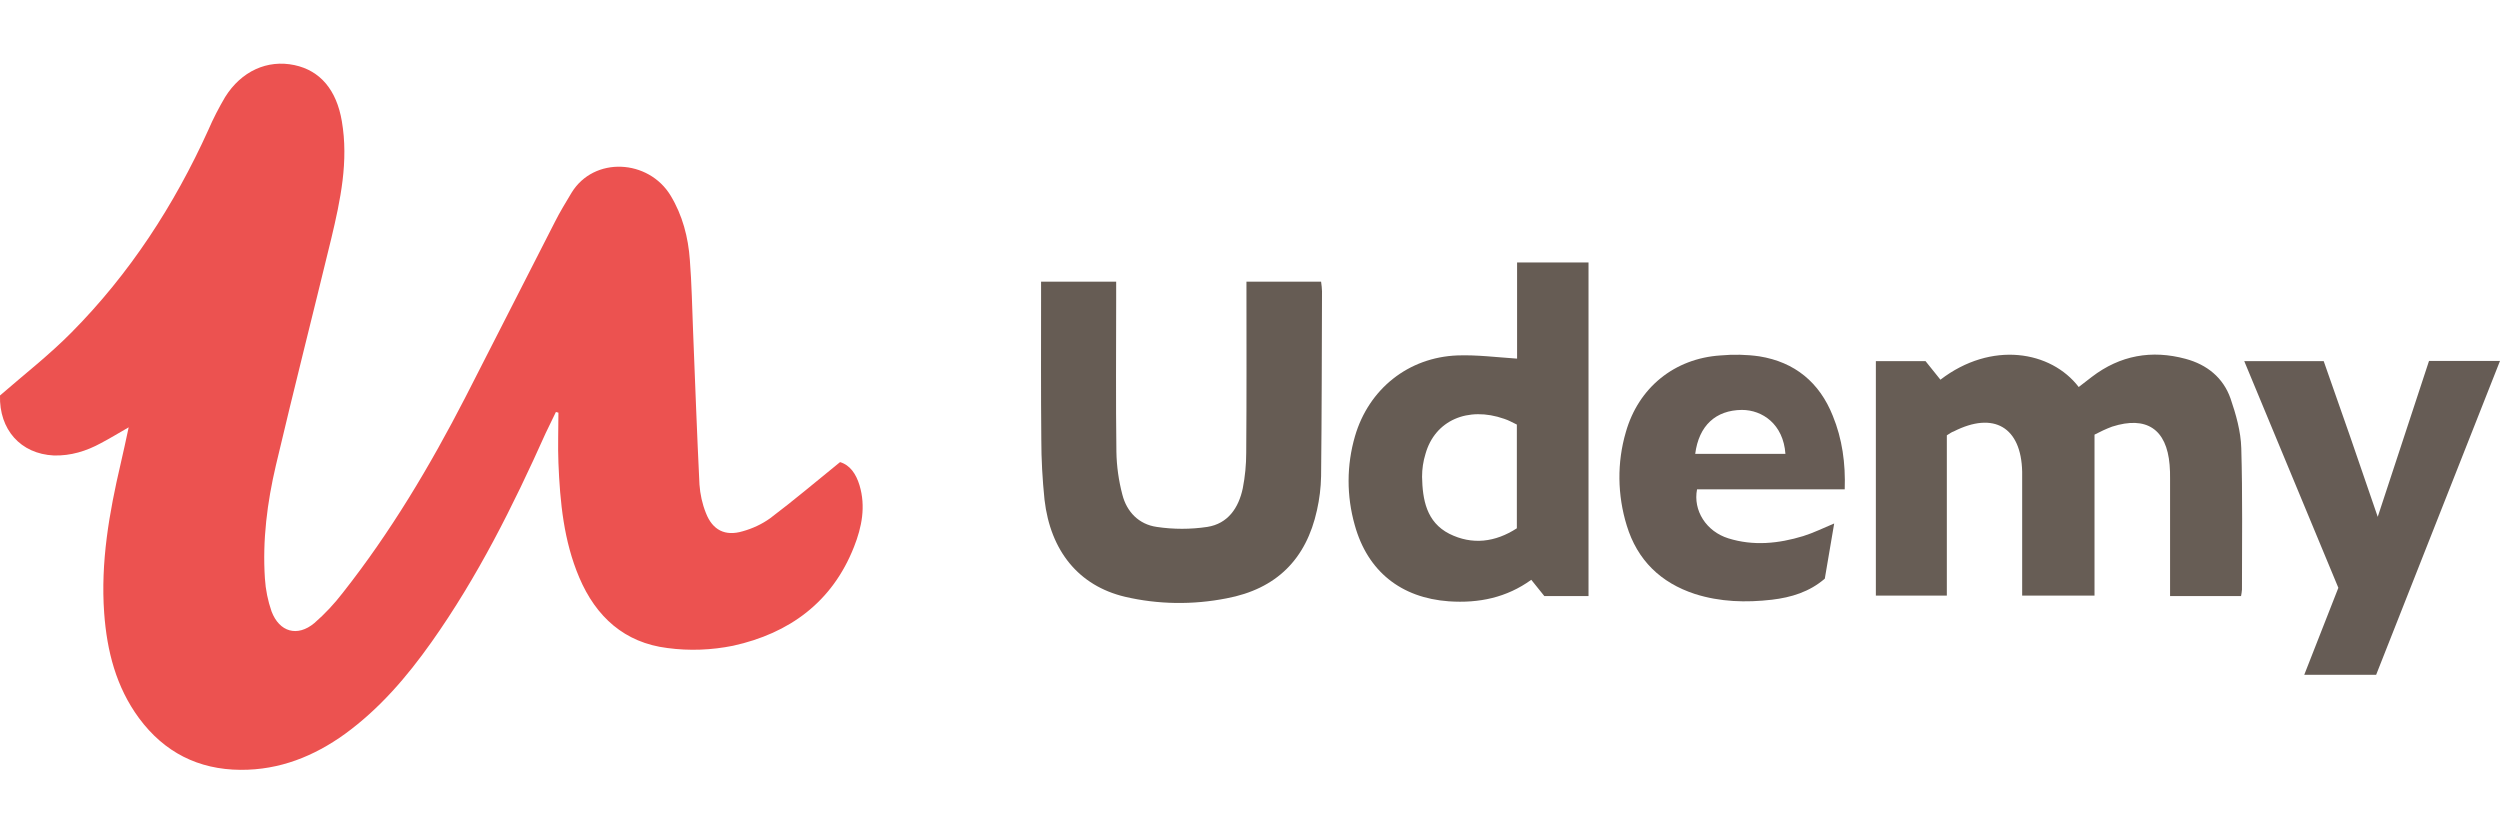
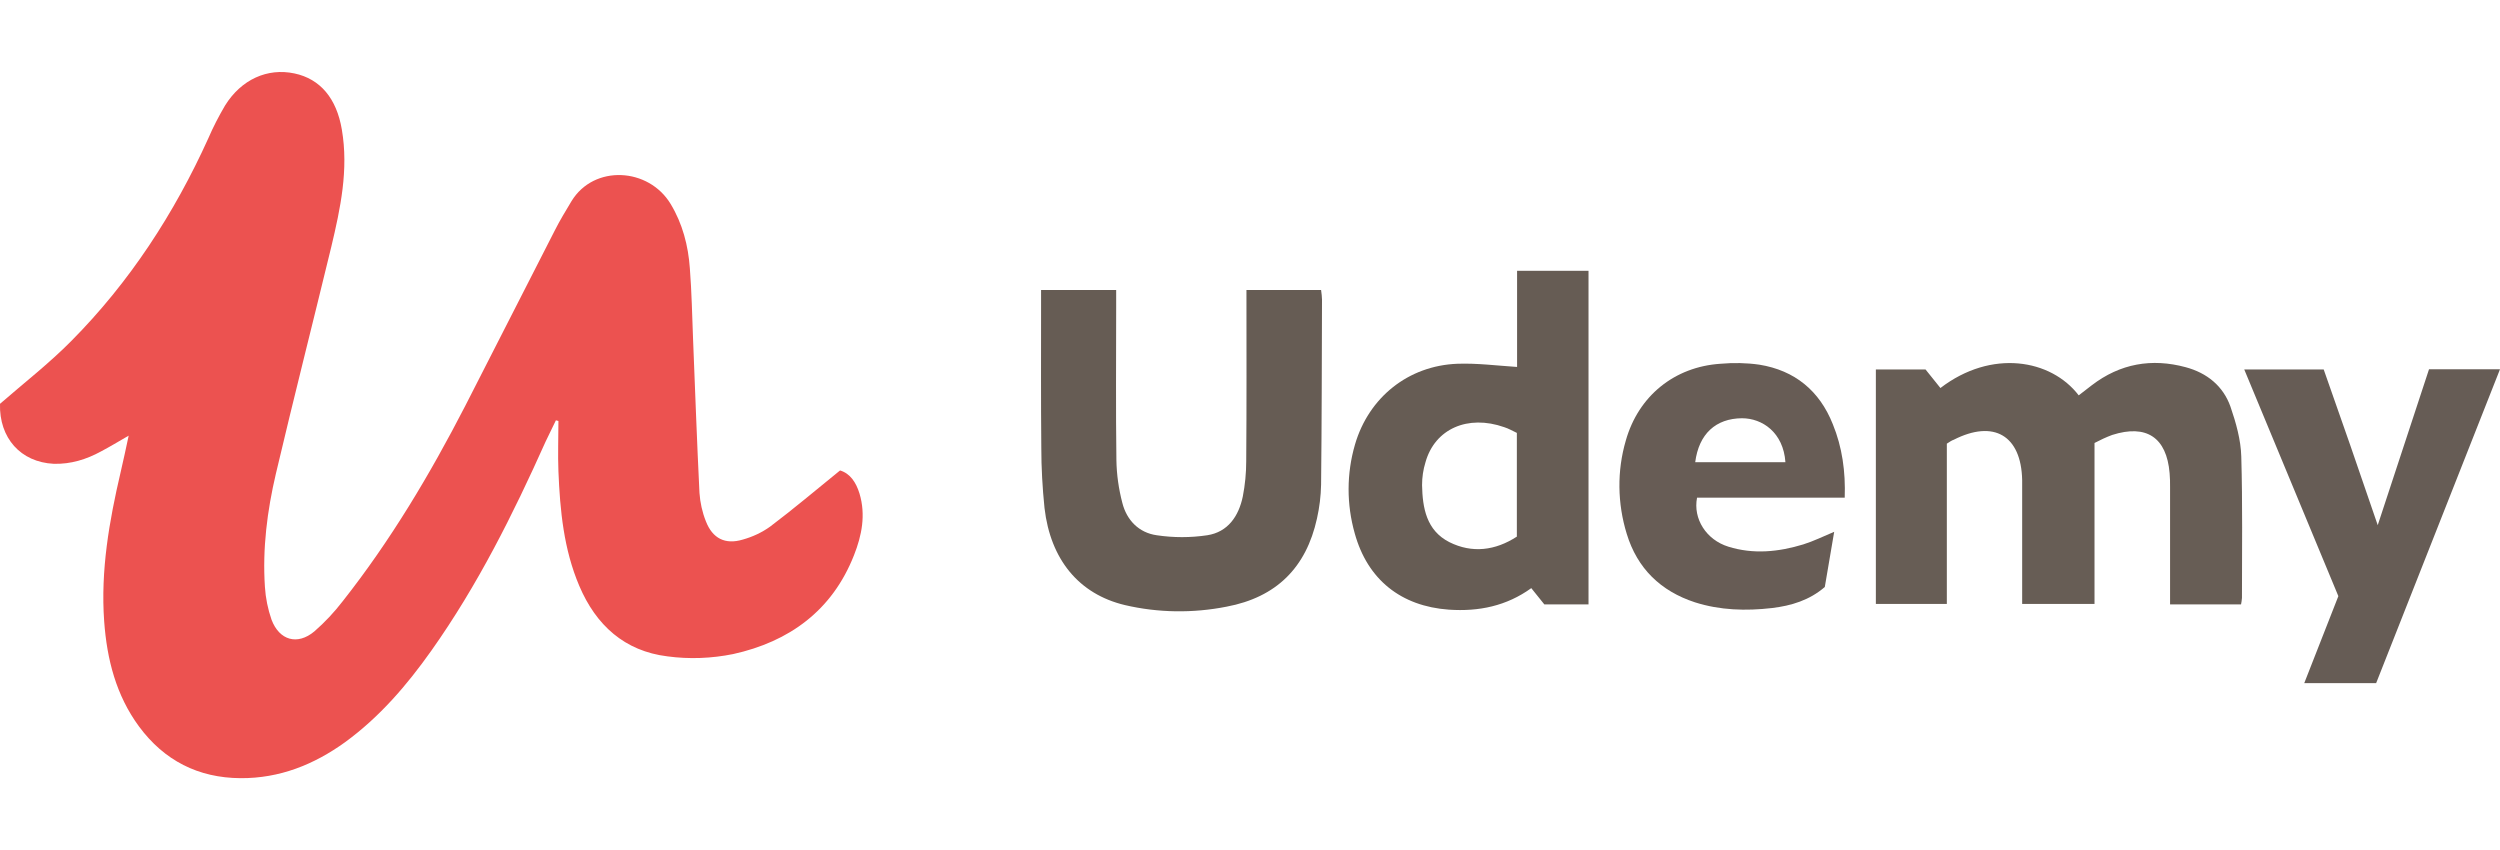
- <svg xmlns="http://www.w3.org/2000/svg" id="Layer_1" viewBox="0 0 1091.9 308.5" width="120" height="40">
+ <svg xmlns="http://www.w3.org/2000/svg" id="Layer_1" viewBox="0 0 1091.9 308.5" width="100" height="34">
  <style>.st0{fill:#675d55}.st1{fill:#665c54}.st2{fill:#675c55}.st3{fill:#665c55}.st4{fill:#ec5250}</style>
  <path class="st0" d="M850.3 162.4v70h-31V130H841l6.5 8.1c22.3-17.1 48.3-12.6 60.4 3.2l5.7-4.4c12.4-9.5 26.2-11.9 41-7.9 9.3 2.5 16.4 8.2 19.6 17.3 2.4 7 4.5 14.4 4.7 21.7.6 20.6.3 41.2.3 61.8-.1 1-.2 1.9-.4 2.8h-31v-17.9-33.3c0-2 0-4.1-.2-6.1-1.3-15.6-10.1-21.5-25.1-16.7-2.7 1-5.2 2.2-7.7 3.5v70.3h-31.6v-7.3-44.8-2c-.4-19.5-12.4-26.5-29.9-17.6-.9.3-1.6.8-3 1.7z" />
  <path class="st1" d="M544.4 95.3H577c.2 1.6.4 2.9.4 4.2-.1 26.9-.1 53.9-.4 80.8-.1 5-.7 9.9-1.8 14.8-4.7 21.4-17.7 34.4-39.5 38.5-14.7 2.9-29.9 2.7-44.4-.7-20.1-4.8-32.5-19.9-35.1-42.4-.9-8.8-1.4-17.6-1.4-26.4-.2-20.6-.1-41.2-.1-61.8v-7h32.8v7.7c0 22.2-.2 44.4.1 66.6.1 6.3 1 12.6 2.6 18.7 1.9 7.5 7.2 13 15 14.1 7.3 1.1 14.8 1.1 22.1 0 9-1.4 13.7-8.3 15.5-16.9 1-5.1 1.5-10.3 1.5-15.5.2-24.6.1-49.3.1-74.7zM693.8 232.6h-19.3l-5.7-7.1c-10.8 7.8-22.9 10.3-36 9.4-20.9-1.5-35.5-13.1-41.1-33.3-3.6-12.7-3.6-26.1.1-38.8 6-20.6 23.3-34.5 44.8-35.3 8.5-.3 17 .8 26 1.4v-42h31.2v145.7zM662.5 203v-45.3c-1.9-.9-3.6-1.9-5.5-2.5-15.9-5.6-30.3.7-34.4 15.3-1 3.2-1.5 6.6-1.5 10 .2 10 1.9 19.8 11.9 24.9 10 5 20.1 3.7 29.5-2.4z" />
  <path class="st2" d="M805.7 186h-64.5c-1.8 9.2 4 18.4 13.7 21.4 10.9 3.4 21.9 2.3 32.7-1 4.5-1.4 8.7-3.5 13.5-5.5L797 225c-6.7 5.8-14.7 8.2-23.1 9.2-11.3 1.3-22.6 1-33.6-2.5-15-4.9-25.2-14.8-29.8-29.9-4.1-13.3-4.3-27.5-.4-40.8 5.5-19.4 21.2-32.2 41.4-33.5 5.6-.5 11.3-.4 16.9.4 15.5 2.5 26.3 11.4 32.1 26 4.1 10 5.6 20.7 5.2 32.1zm-65.3-15.5h39.4c-.9-13-10.1-19.2-19-19.2-11.4.1-18.8 6.8-20.4 19.2z" />
  <path class="st3" d="M1014.9 130c3.9 11.1 7.7 22.1 11.6 33.1 3.8 11.1 7.6 22.2 12 34.9l22.4-68.1h31L1037.8 267h-31.4l14.9-38-41.1-99h34.7z" />
  <path class="st4" d="M242.8 152.2l-4.5 9.3c-14.2 31.7-29.7 62.8-49.9 91.3-10.7 15.1-22.6 29-37.7 40-13.6 9.8-28.6 15.8-45.6 15.7-18.5-.1-33.4-7.7-44.4-22.6-10-13.6-14-29.3-15.2-45.9-1.6-22.2 2.2-43.8 7.2-65.2 1.2-5 2.2-10 3.5-15.9-4.5 2.6-8.3 4.9-12.1 6.9-6.4 3.5-13.2 5.6-20.6 5.4C9 170.5-.4 159.9 0 145c10.7-9.3 21.5-17.7 31.1-27.4C56.6 91.9 76.1 61.9 91 29c2.1-4.9 4.6-9.7 7.3-14.3 7.1-11.4 18.5-16.5 30.3-14 11.3 2.4 18.4 10.9 20.7 24.5 3 17.5-.6 34.4-4.6 51.2-8 33-16.4 66-24.2 99.1-3.8 16.2-5.9 32.7-4.8 49.4.3 4.9 1.3 9.8 2.9 14.4 3.4 9 11.3 11.3 18.7 5.1 4.6-4 8.7-8.4 12.4-13.2 20.9-26.5 38.1-55.4 53.5-85.3 13.1-25.5 26-51.1 39.1-76.6 2.2-4.4 4.8-8.6 7.3-12.8 9.8-16.1 33.7-14.7 43.3 1.2 5.2 8.6 7.7 18.2 8.4 28.1.8 10.3 1 20.6 1.4 30.9.9 22.4 1.7 44.8 2.8 67.2.3 4.2 1.2 8.4 2.8 12.4 2.9 7.5 8.4 10.3 16.1 8 4.3-1.2 8.4-3.1 12-5.7 10.2-7.7 19.9-15.9 30.5-24.5 4.4 1.3 7 5.2 8.5 10.1 2.8 9.3 1 18.3-2.4 26.9-9.5 24.2-28.3 37.8-52.8 43.2-9.4 1.9-19.1 2.3-28.7 1-18.7-2.3-31.2-13.6-38.5-30.8-6.8-16-8.4-32.9-9.1-50-.3-7.3 0-14.6 0-22l-1.1-.3z" />
</svg>
